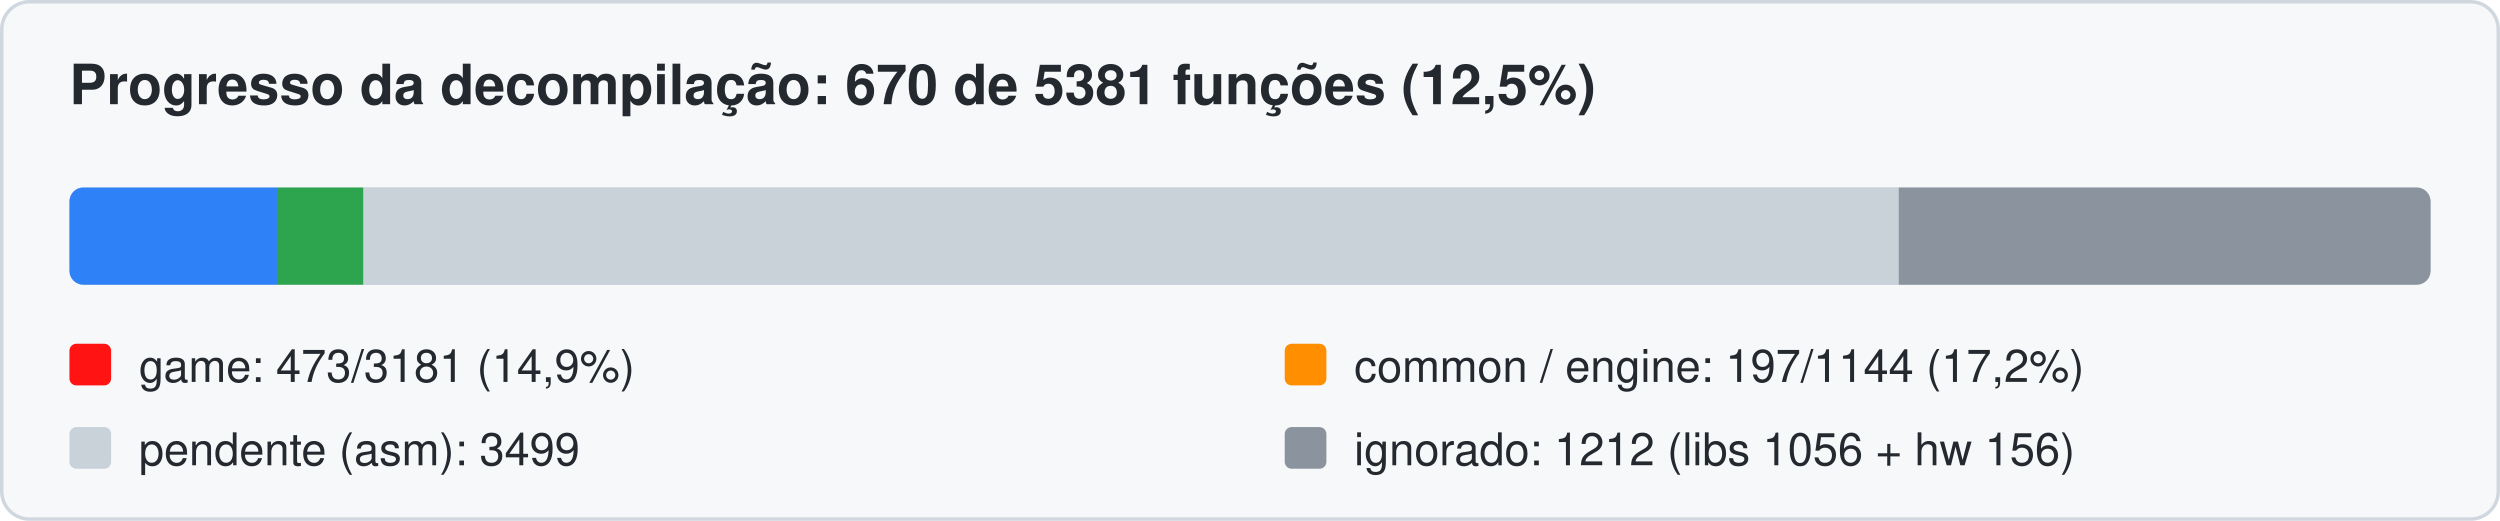
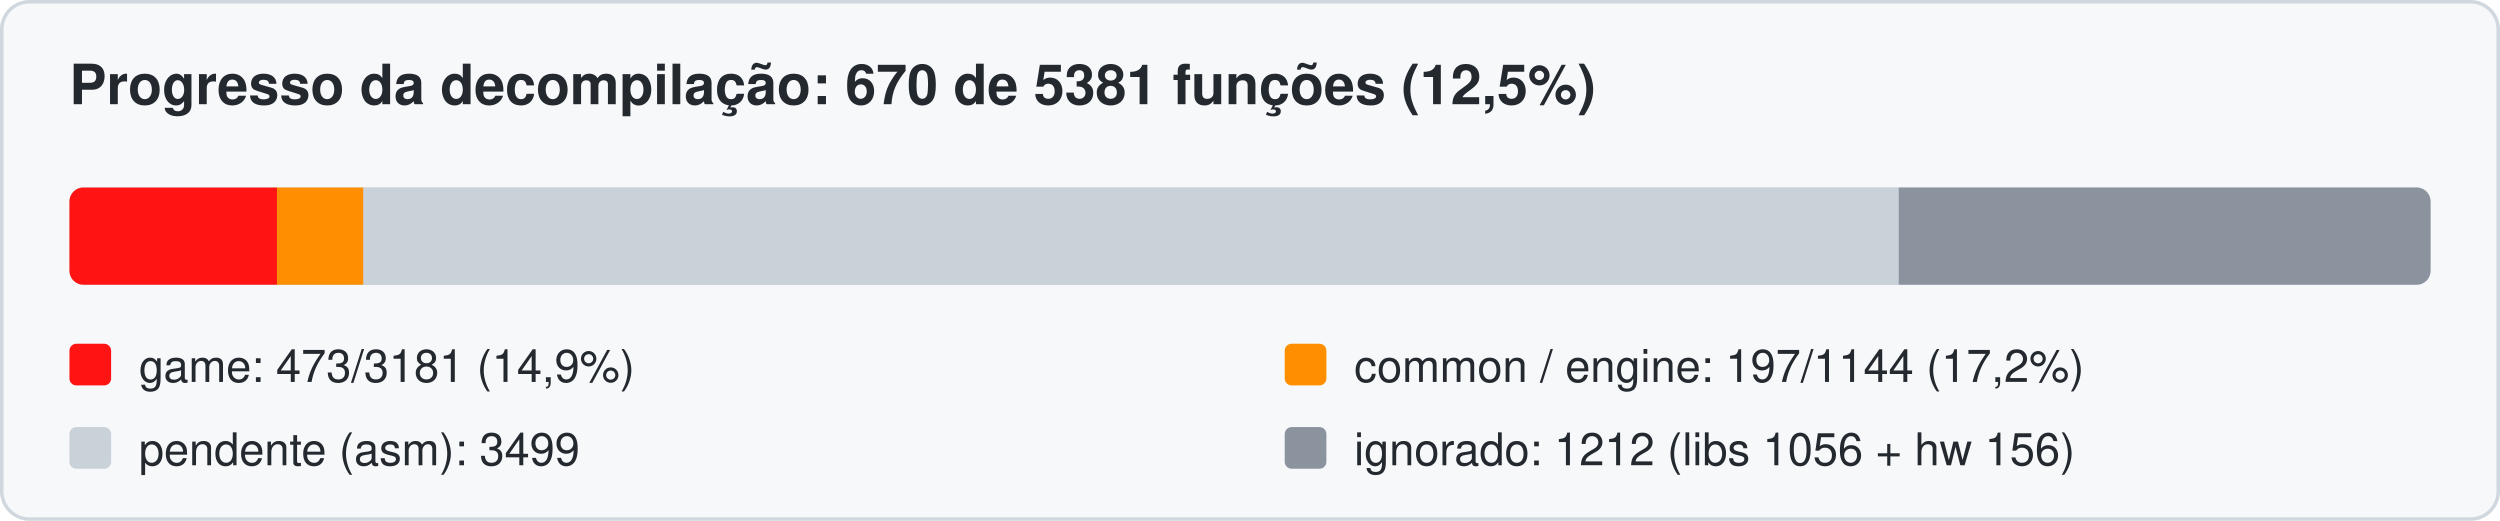
<svg xmlns="http://www.w3.org/2000/svg" width="720" height="150" viewBox="0 0 720 150" role="img" aria-label="War of the Monsters: 670 de 5381 funcoes decompiladas (12,5%), 1212 ignoradas">
  <rect x="0.5" y="0.5" width="719" height="149" rx="8" fill="#f6f8fa" stroke="#d0d7de" />
  <g font-family="-apple-system, 'Segoe UI', Helvetica, Arial, sans-serif">
    <text x="20" y="30" font-size="16" font-weight="600" fill="#24292f">Progresso da decompilação: 670 de 5381 funções (12,5%)</text>
    <rect x="20" y="54" width="680" height="28" rx="4" fill="#c9d1d9" />
    <clipPath id="r">
      <rect x="20" y="54" width="680" height="28" rx="4" />
    </clipPath>
    <g clip-path="url(#r)">
-       <rect x="20.00" y="54" width="59.77" height="28" fill="#2f81f7" />
-       <rect x="79.77" y="54" width="24.90" height="28" fill="#2da44e" />
+       <rect x="20.00" y="54" width="59.77" height="28" fill="#ff1413" />
+       <rect x="79.77" y="54" width="24.90" height="28" fill="#ff8e00" />
      <rect x="104.67" y="54" width="442.17" height="28" fill="#c9d1d9" />
      <rect x="546.84" y="54" width="153.16" height="28" fill="#8b949e" />
    </g>
    <rect x="20" y="99" width="12" height="12" rx="2" fill="#ff1413" />
    <text x="40" y="110" font-size="13" fill="#24292f">game: 473/3181 (14,9%)</text>
    <rect x="370" y="99" width="12" height="12" rx="2" fill="#ff8e00" />
    <text x="390" y="110" font-size="13" fill="#24292f">common / engine: 197/1144 (17,2%)</text>
    <rect x="20" y="123" width="12" height="12" rx="2" fill="#c9d1d9" />
    <text x="40" y="134" font-size="13" fill="#24292f">pendente (asm): 3499</text>
    <rect x="370" y="123" width="12" height="12" rx="2" fill="#8b949e" />
    <text x="390" y="134" font-size="13" fill="#24292f">ignorado: 1212 (libs 1056 + hw 156)</text>
  </g>
</svg>
